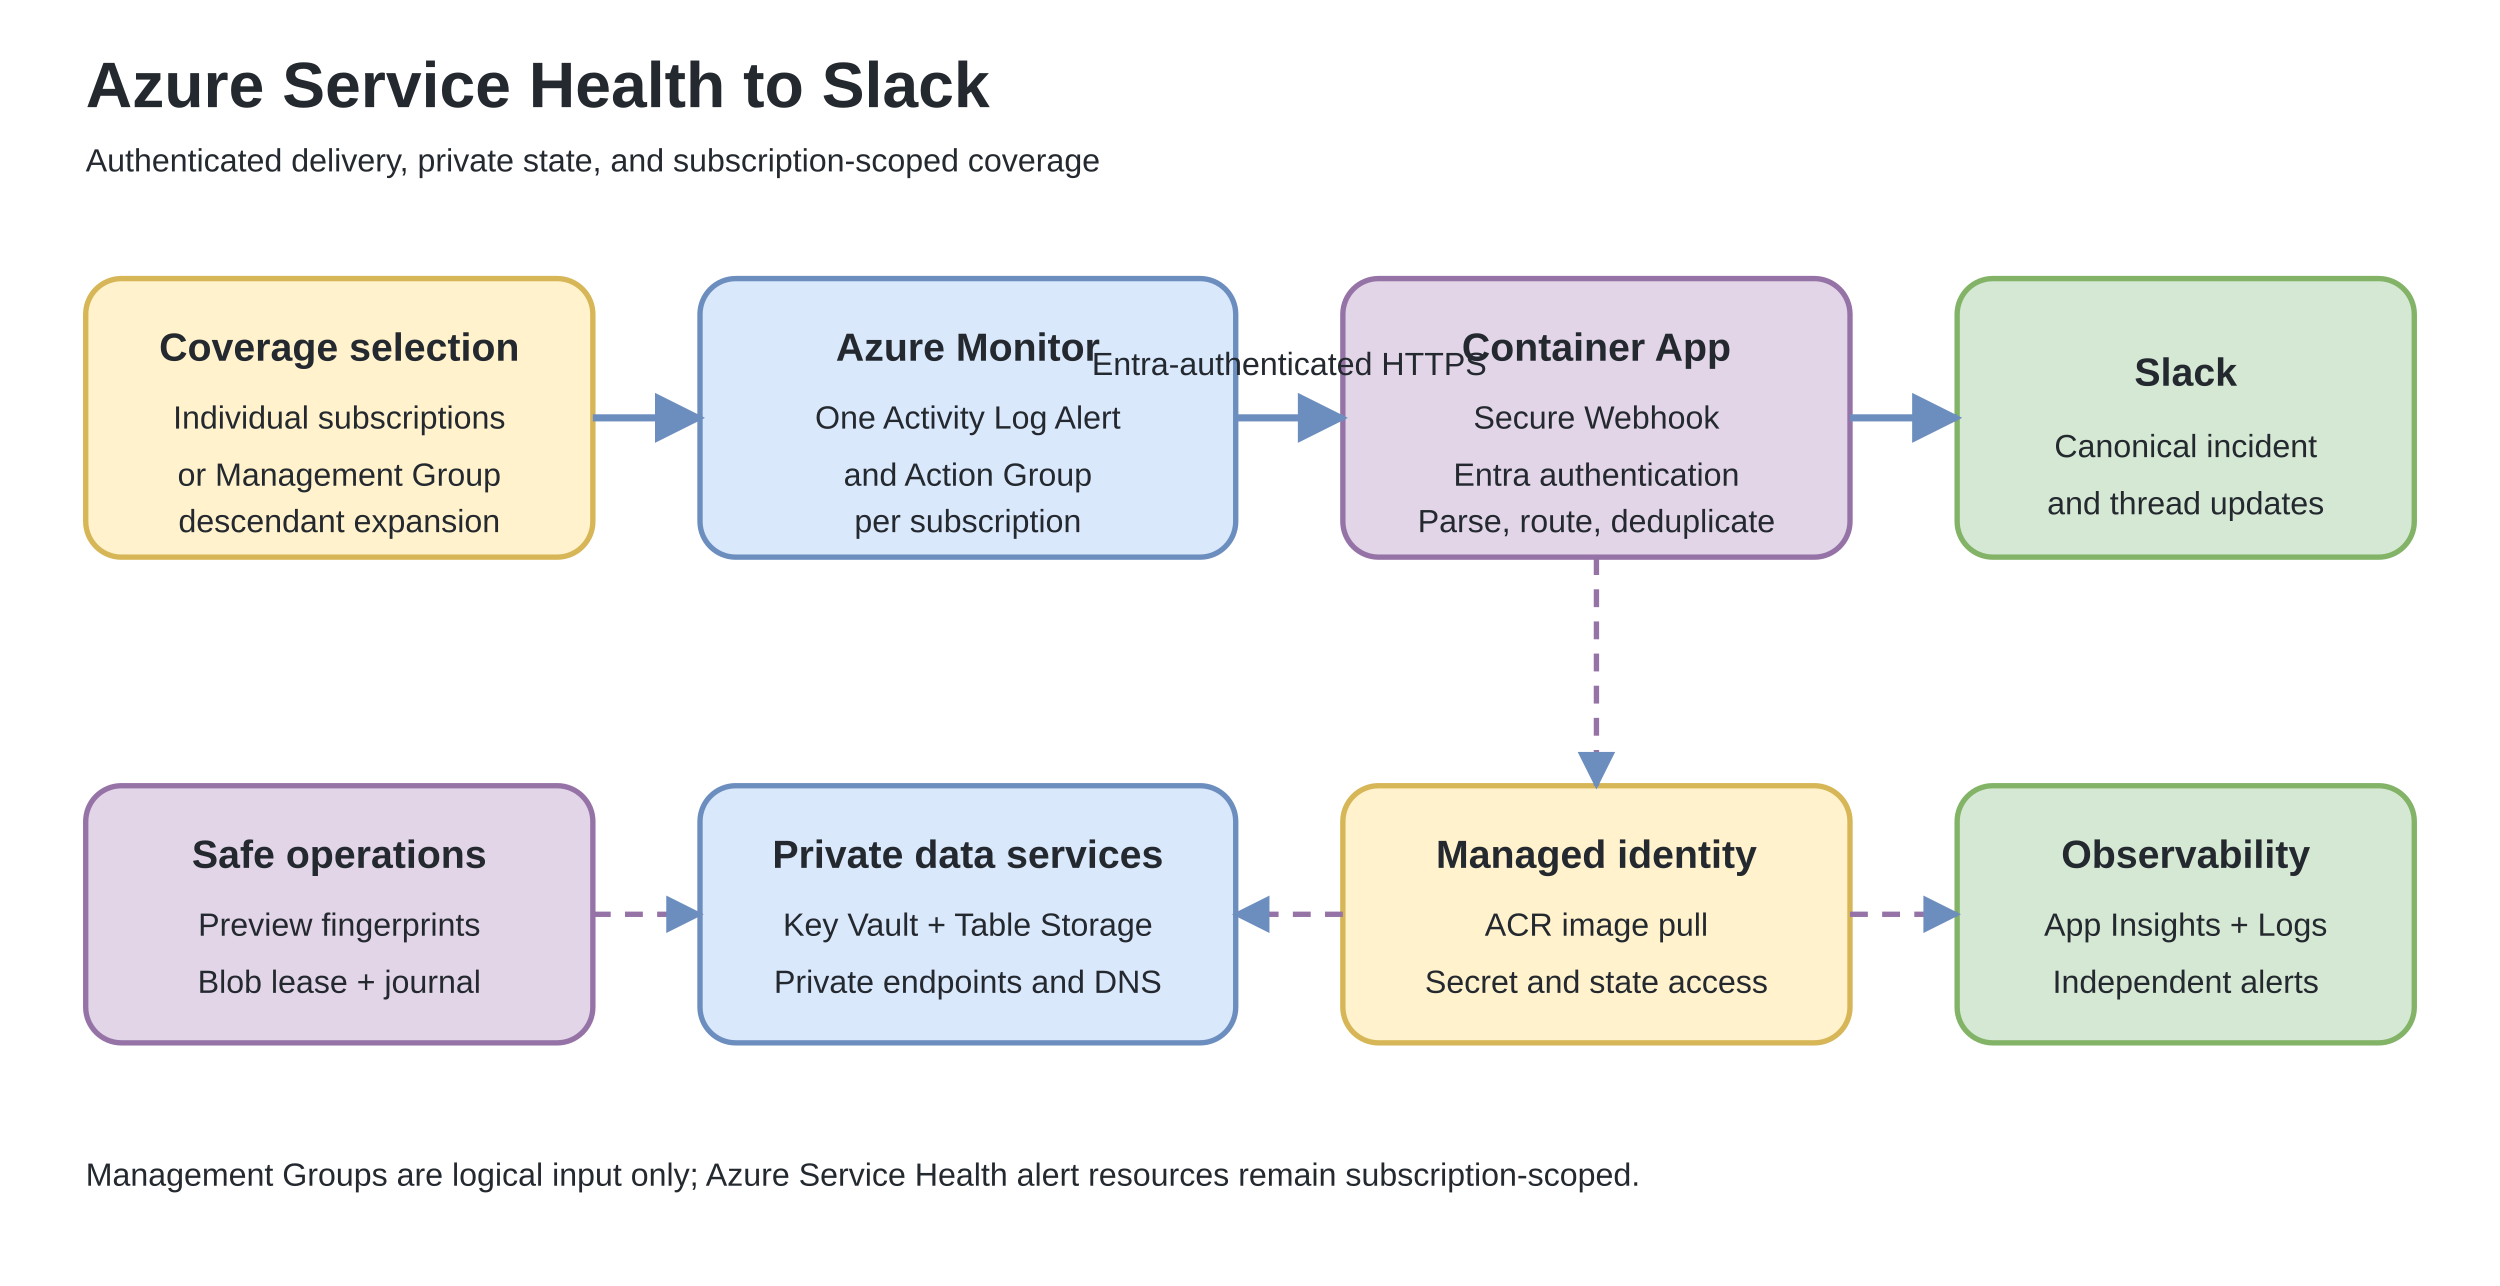
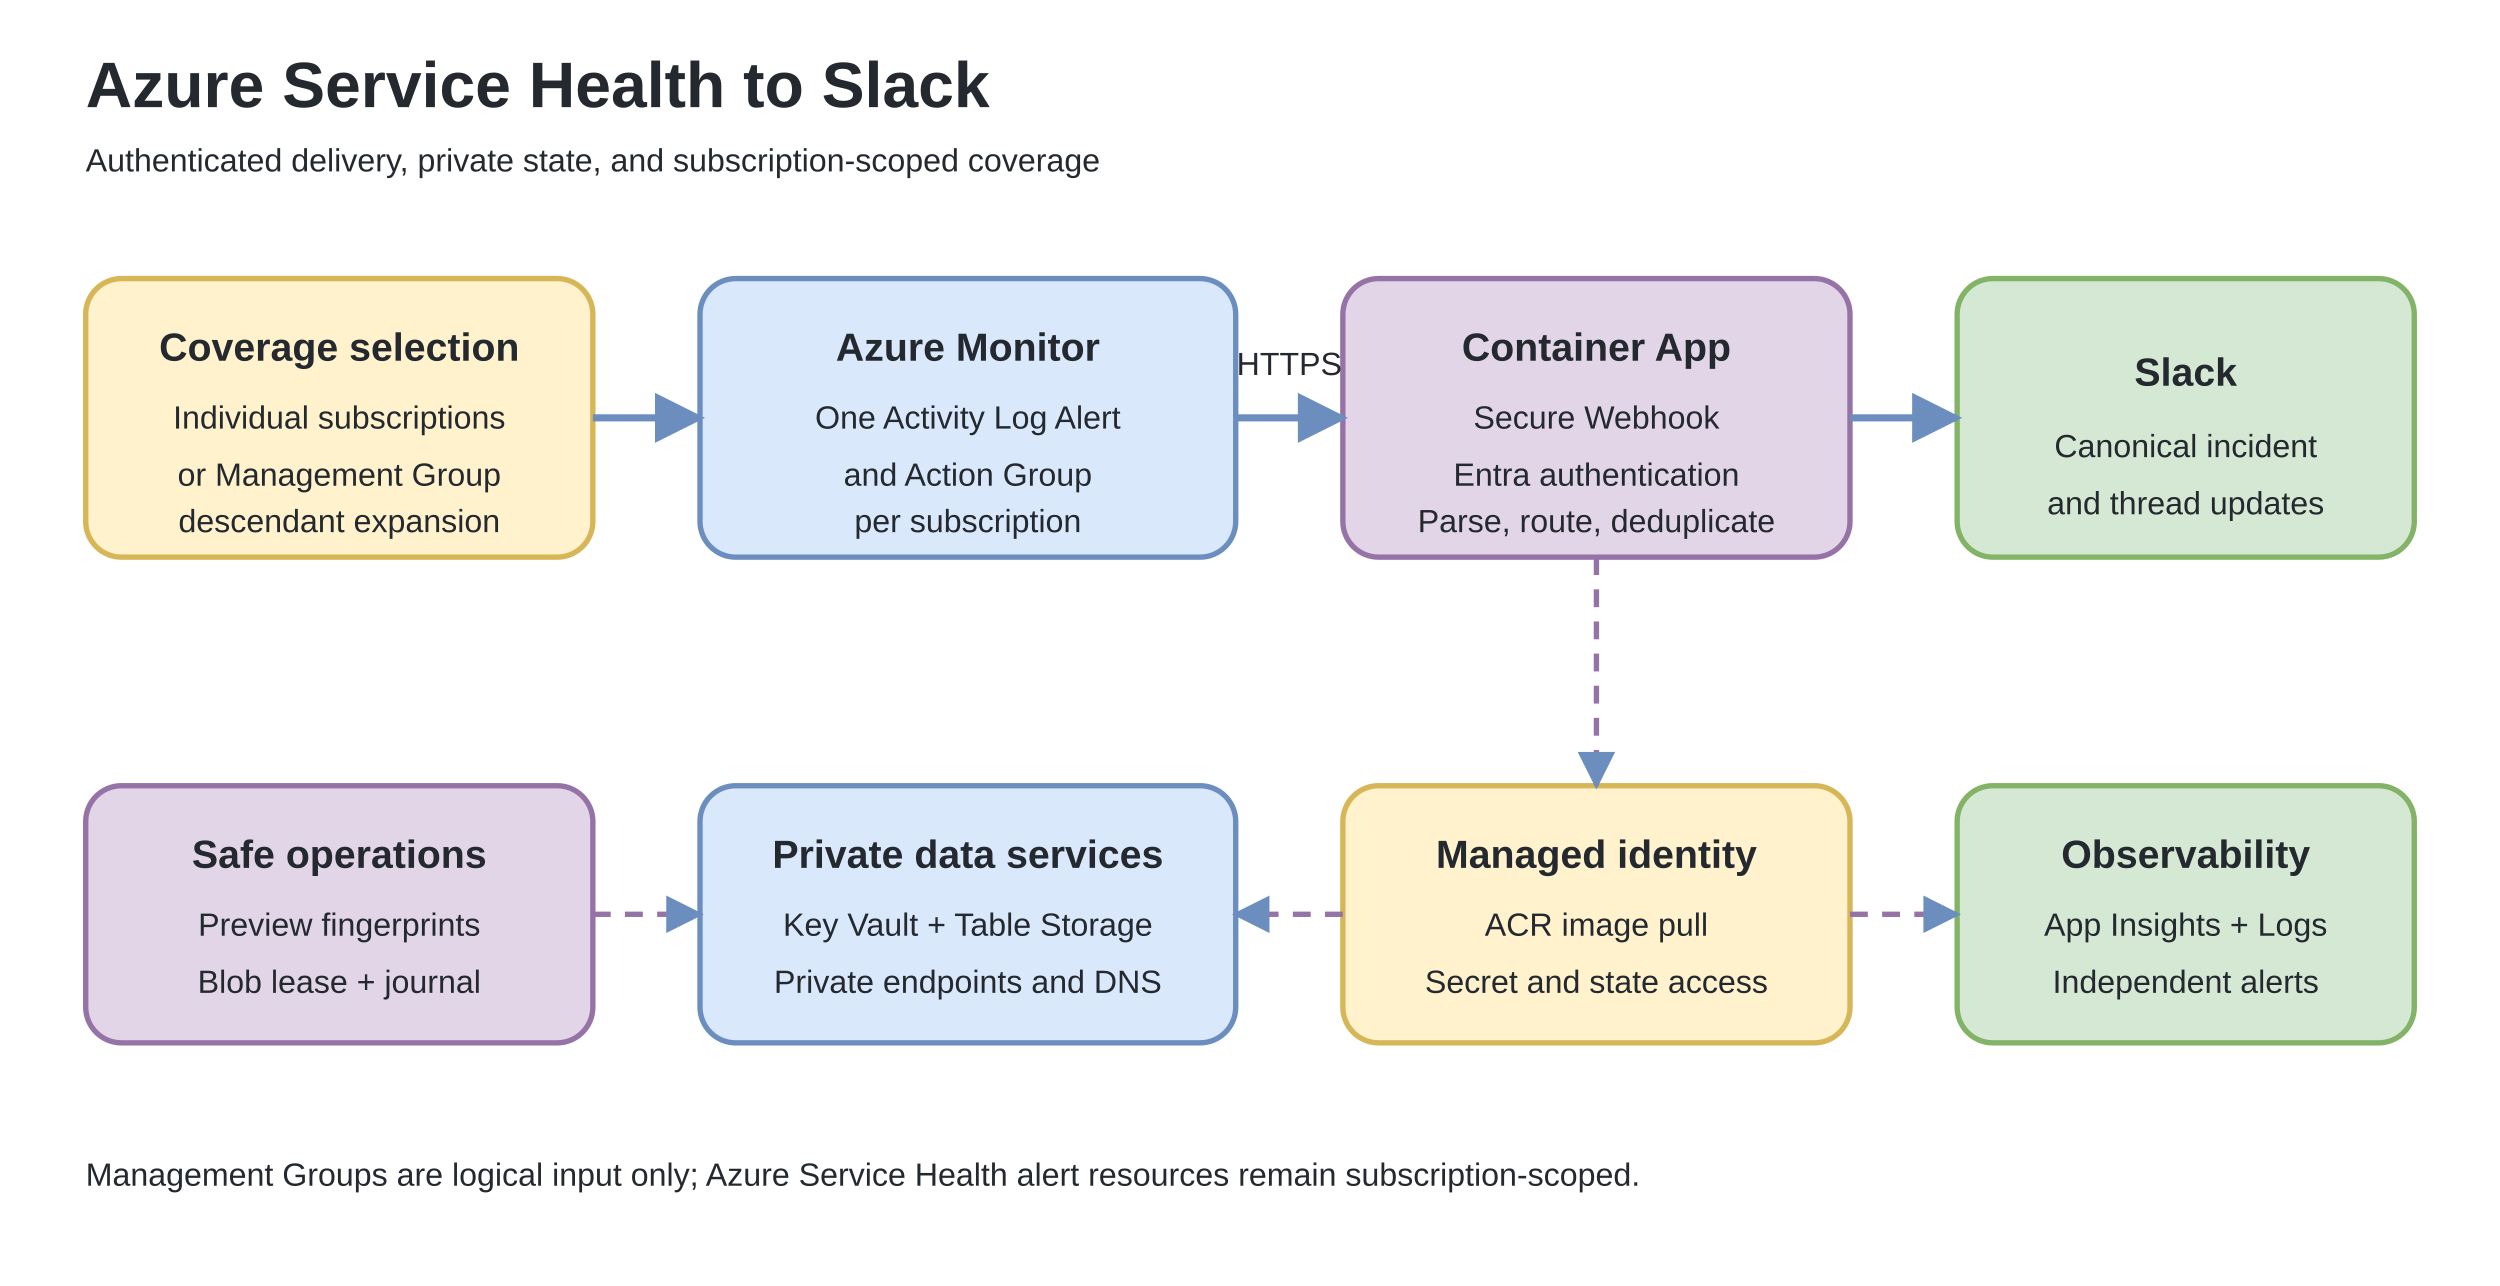
<svg xmlns="http://www.w3.org/2000/svg" viewBox="0 0 700 360" role="img" aria-labelledby="title desc">
  <defs>
    <marker id="arrow" viewBox="0 0 10 10" refX="9" refY="5" markerWidth="7" markerHeight="7" orient="auto">
      <path d="M0 0L10 5L0 10Z" fill="#6c8ebf" />
    </marker>
    <style>
      text { font-family: "Segoe UI", Arial, sans-serif; fill: #24292f; }
      .title { font-size: 18px; font-weight: 700; }
      .heading { font-size: 11px; font-weight: 700; }
      .detail { font-size: 9px; }
      .primary { fill: #dae8fc; stroke: #6c8ebf; stroke-width: 1.5; }
      .success { fill: #d5e8d4; stroke: #82b366; stroke-width: 1.5; }
      .warning { fill: #fff2cc; stroke: #d6b656; stroke-width: 1.5; }
      .accent { fill: #e1d5e7; stroke: #9673a6; stroke-width: 1.5; }
      .flow { fill: none; stroke: #6c8ebf; stroke-width: 2; marker-end: url(#arrow); }
      .support { fill: none; stroke: #9673a6; stroke-width: 1.5; stroke-dasharray: 5 4; marker-end: url(#arrow); }
      @media (prefers-color-scheme: dark) {
        text { fill: #e6edf3; }
        .primary { fill: #20354b; }
        .success { fill: #213b2a; }
        .warning { fill: #493d1f; }
        .accent { fill: #362c42; }
      }
    </style>
  </defs>
  <text class="title" x="24" y="30">Azure Service Health to Slack</text>
  <text class="detail" x="24" y="48">Authenticated delivery, private state, and subscription-scoped coverage</text>
  <rect class="warning" x="24" y="78" width="142" height="78" rx="10" />
  <text class="heading" x="95" y="101" text-anchor="middle">Coverage selection</text>
  <text class="detail" x="95" y="120" text-anchor="middle">Individual subscriptions</text>
  <text class="detail" x="95" y="136" text-anchor="middle">or Management Group</text>
  <text class="detail" x="95" y="149" text-anchor="middle">descendant expansion</text>
  <rect class="primary" x="196" y="78" width="150" height="78" rx="10" />
  <text class="heading" x="271" y="101" text-anchor="middle">Azure Monitor</text>
  <text class="detail" x="271" y="120" text-anchor="middle">One Activity Log Alert</text>
  <text class="detail" x="271" y="136" text-anchor="middle">and Action Group</text>
  <text class="detail" x="271" y="149" text-anchor="middle">per subscription</text>
  <rect class="accent" x="376" y="78" width="142" height="78" rx="10" />
  <text class="heading" x="447" y="101" text-anchor="middle">Container App</text>
  <text class="detail" x="447" y="120" text-anchor="middle">Secure Webhook</text>
  <text class="detail" x="447" y="136" text-anchor="middle">Entra authentication</text>
  <text class="detail" x="447" y="149" text-anchor="middle">Parse, route, deduplicate</text>
  <rect class="success" x="548" y="78" width="128" height="78" rx="10" />
  <text class="heading" x="612" y="108" text-anchor="middle">Slack</text>
  <text class="detail" x="612" y="128" text-anchor="middle">Canonical incident</text>
  <text class="detail" x="612" y="144" text-anchor="middle">and thread updates</text>
  <path class="flow" d="M166 117H196" />
  <path class="flow" d="M346 117H376" />
  <path class="flow" d="M518 117H548" />
-   <text class="detail" x="361" y="105" text-anchor="middle">Entra-authenticated HTTPS</text>
+   <text class="detail" x="361" y="105" text-anchor="middle">HTTPS</text>
  <rect class="primary" x="196" y="220" width="150" height="72" rx="10" />
  <text class="heading" x="271" y="243" text-anchor="middle">Private data services</text>
  <text class="detail" x="271" y="262" text-anchor="middle">Key Vault + Table Storage</text>
  <text class="detail" x="271" y="278" text-anchor="middle">Private endpoints and DNS</text>
  <rect class="warning" x="376" y="220" width="142" height="72" rx="10" />
  <text class="heading" x="447" y="243" text-anchor="middle">Managed identity</text>
  <text class="detail" x="447" y="262" text-anchor="middle">ACR image pull</text>
  <text class="detail" x="447" y="278" text-anchor="middle">Secret and state access</text>
  <rect class="success" x="548" y="220" width="128" height="72" rx="10" />
  <text class="heading" x="612" y="243" text-anchor="middle">Observability</text>
  <text class="detail" x="612" y="262" text-anchor="middle">App Insights + Logs</text>
  <text class="detail" x="612" y="278" text-anchor="middle">Independent alerts</text>
  <path class="support" d="M447 156V220" />
  <path class="support" d="M376 256H346" />
  <path class="support" d="M518 256H548" />
  <rect class="accent" x="24" y="220" width="142" height="72" rx="10" />
  <text class="heading" x="95" y="243" text-anchor="middle">Safe operations</text>
  <text class="detail" x="95" y="262" text-anchor="middle">Preview fingerprints</text>
  <text class="detail" x="95" y="278" text-anchor="middle">Blob lease + journal</text>
  <path class="support" d="M166 256H196" />
  <text class="detail" x="24" y="332">Management Groups are logical input only; Azure Service Health alert resources remain subscription-scoped.</text>
</svg>
